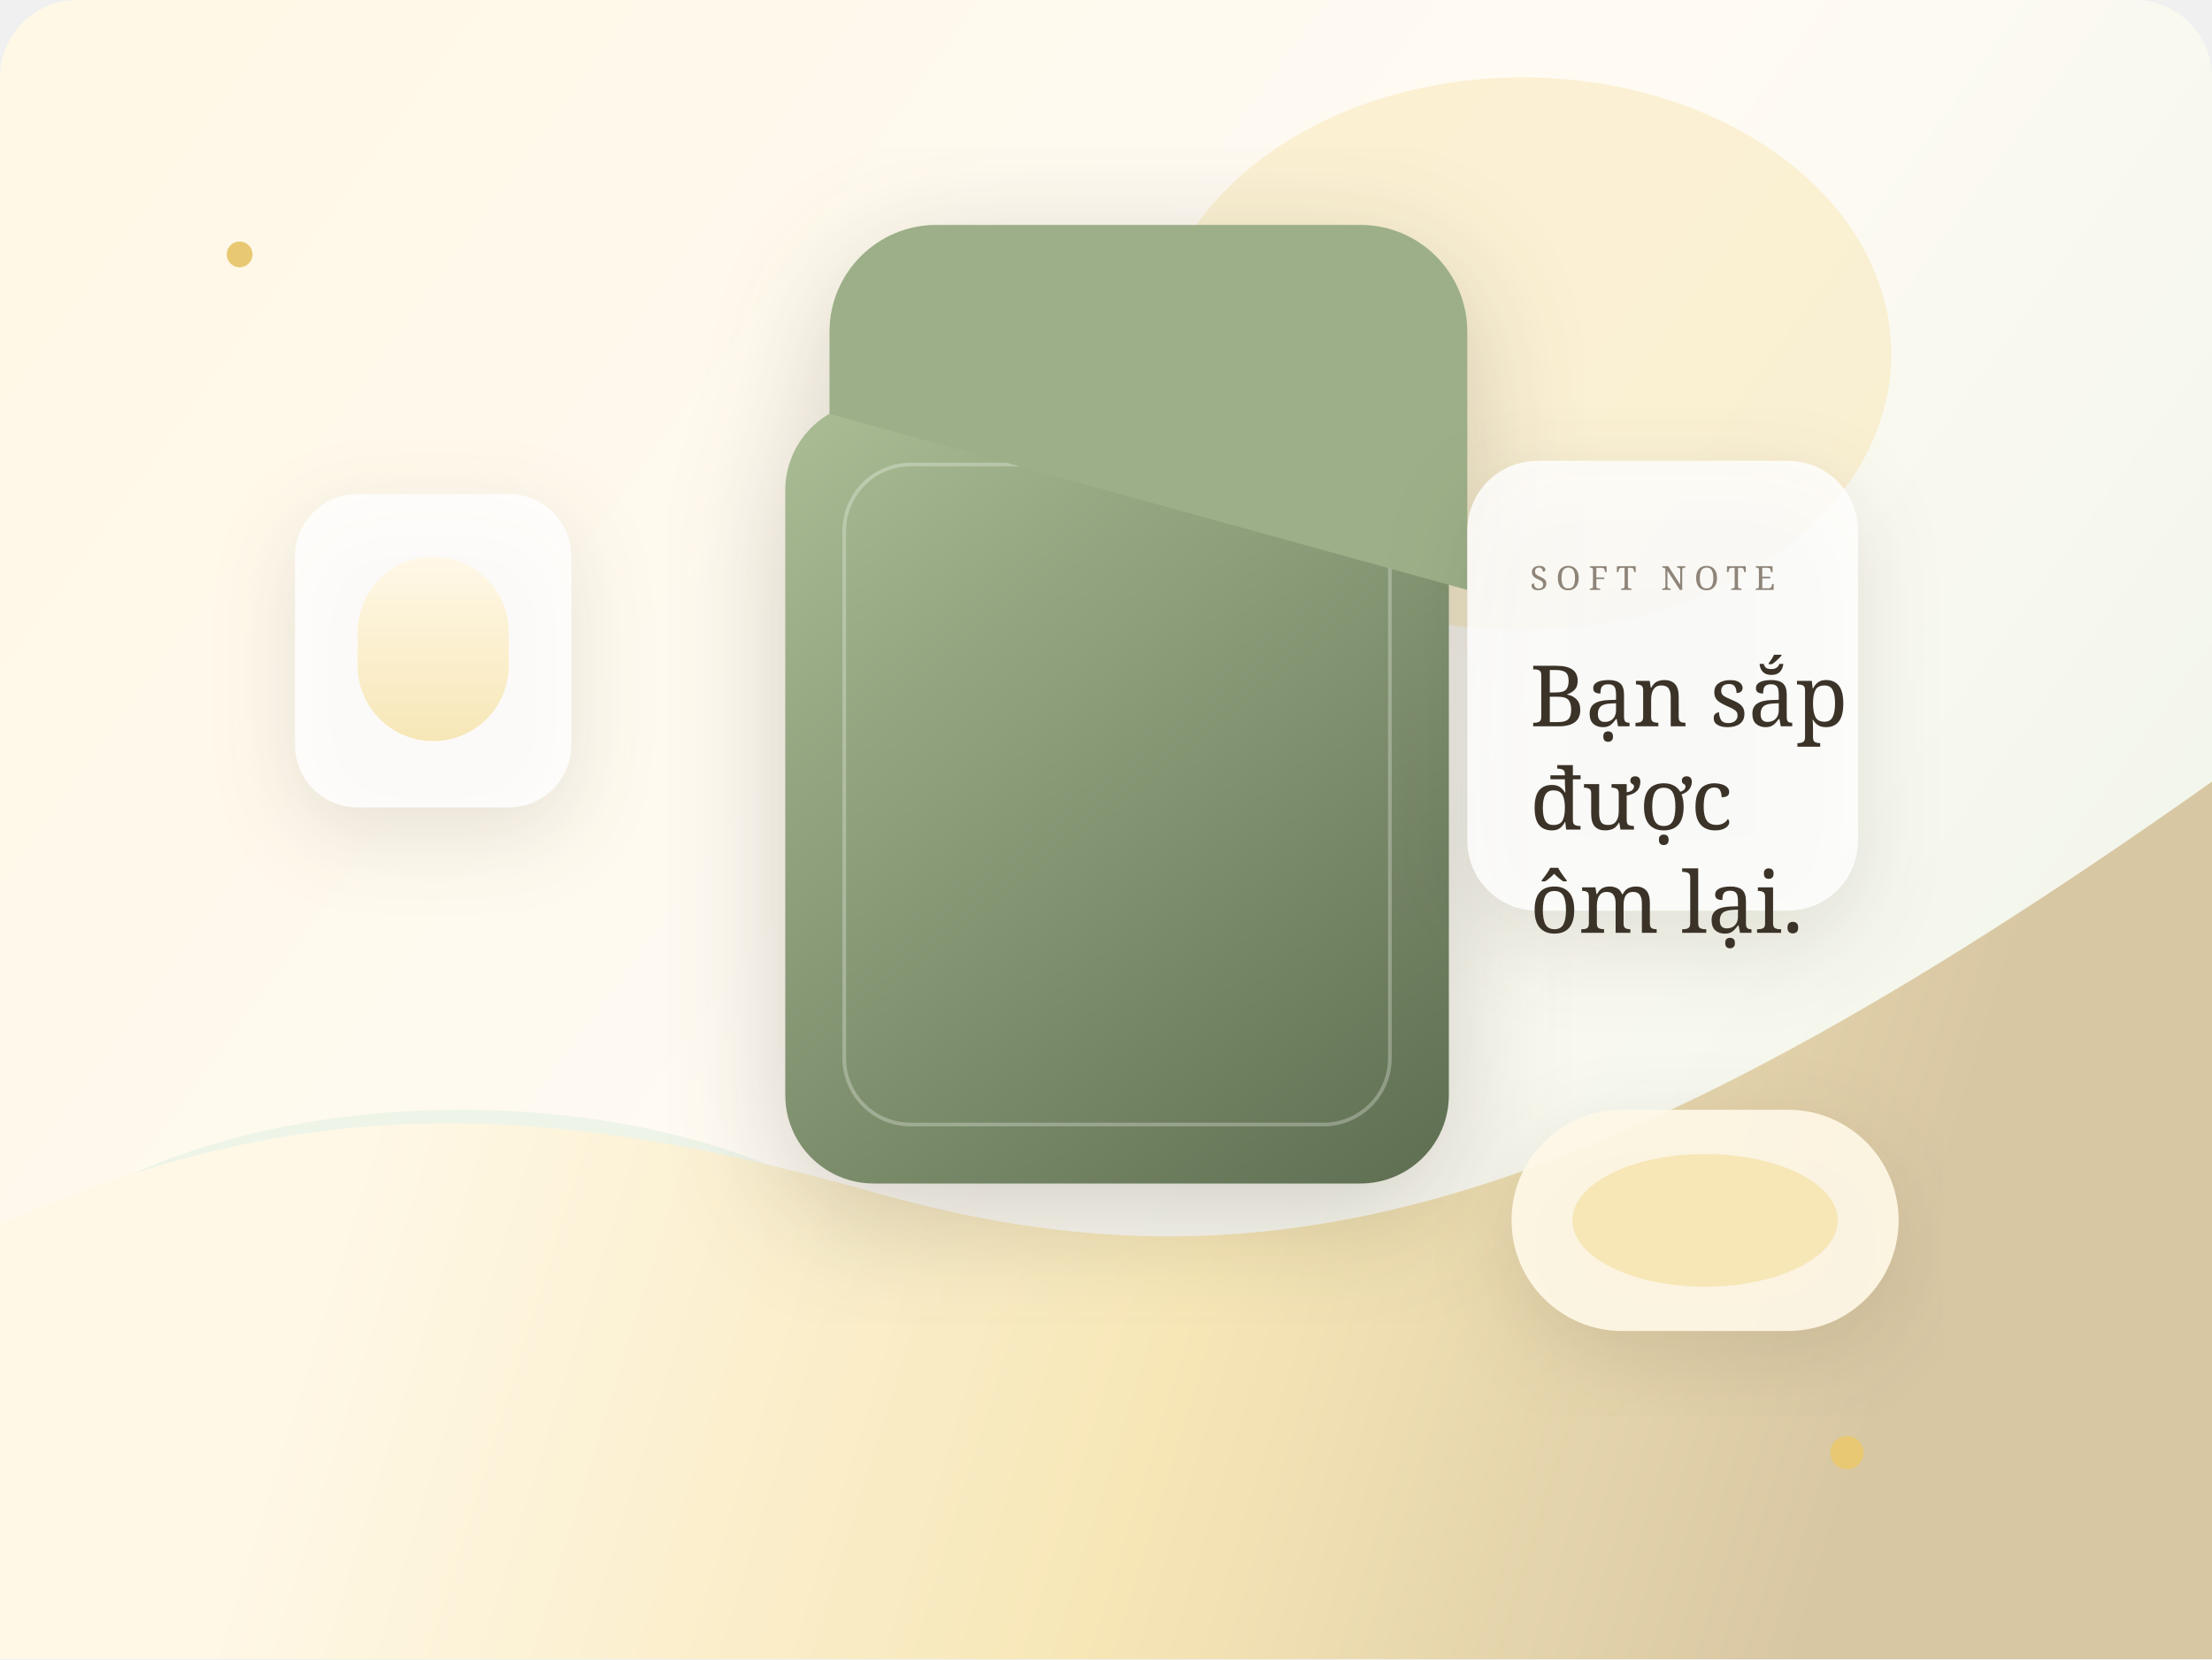
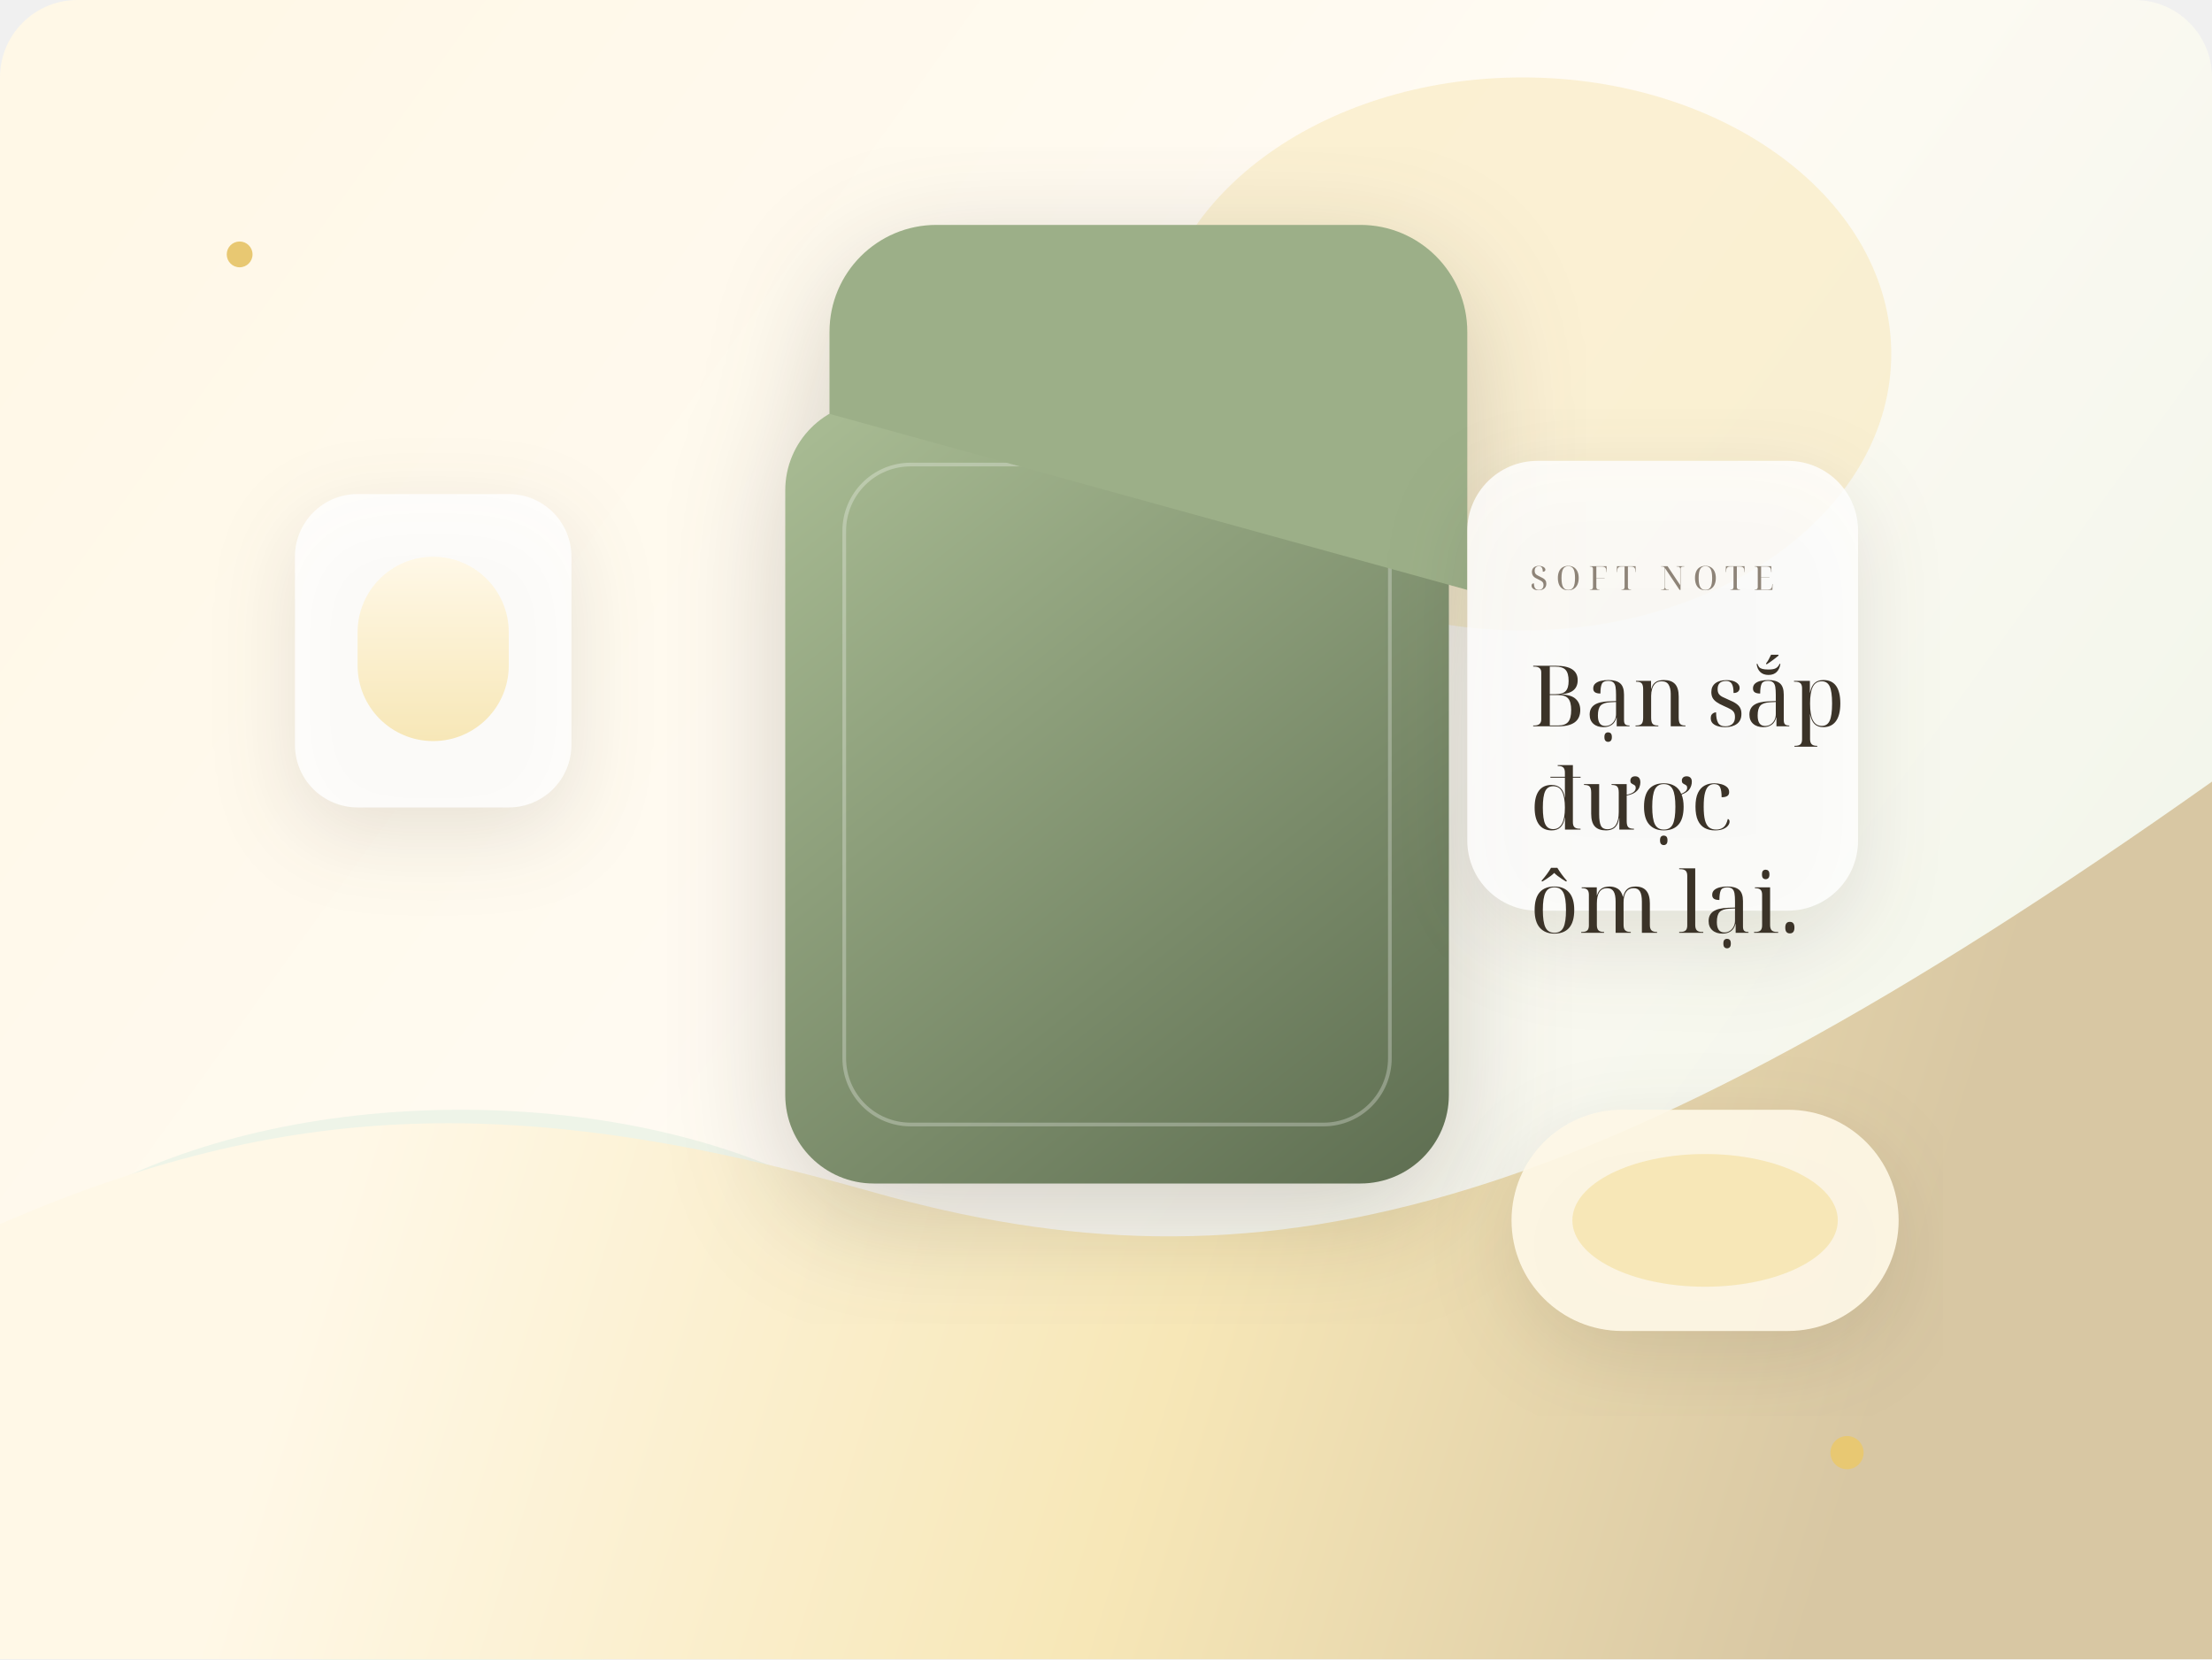
<svg xmlns="http://www.w3.org/2000/svg" width="1200" height="900" viewBox="0 0 1200 900" fill="none">
  <rect width="1200" height="900" rx="42" fill="url(#bg)" />
  <ellipse cx="826" cy="192" rx="200" ry="150" fill="#F7E7B7" fill-opacity="0.55" />
  <ellipse cx="250" cy="754" rx="280" ry="152" fill="#EEF4E8" />
  <path d="M0 664C154.716 596.853 280.967 592.133 473.455 646.63C681.834 705.638 859.545 665.022 1200 424V900H0V664Z" fill="url(#fabric)" />
  <g filter="url(#shadow)">
    <rect x="426" y="218" width="360" height="424" rx="48" fill="url(#box)" />
    <rect x="458" y="252" width="296" height="358" rx="36" stroke="white" stroke-opacity="0.28" stroke-width="2" />
    <path d="M450 180C450 147.967 475.967 122 508 122H738C770.033 122 796 147.967 796 180V320L450 224.5V180Z" fill="#9CAF88" />
  </g>
  <g filter="url(#soft)">
    <rect x="796" y="250" width="212" height="244" rx="38" fill="white" fill-opacity="0.82" />
-     <text x="830" y="320" fill="#8E8478" font-family="Fraunces, serif" font-size="18" letter-spacing="0.24em">SOFT NOTE</text>
-     <text x="830" y="394" fill="#3B3328" font-family="Fraunces, serif" font-size="46">Bạn sắp</text>
-     <text x="830" y="450" fill="#3B3328" font-family="Fraunces, serif" font-size="46">được</text>
-     <text x="830" y="506" fill="#3B3328" font-family="Fraunces, serif" font-size="46">ôm lại.</text>
+     <text x="830" y="320" fill="#8E8478" font-family="Noto Serif Display, serif" font-size="18" letter-spacing="0.24em">SOFT NOTE</text>
+     <text x="830" y="394" fill="#3B3328" font-family="Noto Serif Display, serif" font-size="46">Bạn sắp</text>
+     <text x="830" y="450" fill="#3B3328" font-family="Noto Serif Display, serif" font-size="46">được</text>
+     <text x="830" y="506" fill="#3B3328" font-family="Noto Serif Display, serif" font-size="46">ôm lại.</text>
  </g>
  <g filter="url(#soft)">
    <rect x="160" y="268" width="150" height="170" rx="34" fill="white" fill-opacity="0.82" />
    <rect x="194" y="302" width="82" height="100" rx="41" fill="url(#candle)" />
  </g>
  <g filter="url(#soft)">
    <rect x="820" y="602" width="210" height="120" rx="60" fill="#FFF8E7" fill-opacity="0.92" />
    <ellipse cx="925" cy="662" rx="72" ry="36" fill="#F7E7B7" />
  </g>
  <circle cx="130" cy="138" r="7" fill="#E8C872" />
  <circle cx="1002" cy="788" r="9" fill="#E8C872" />
  <defs>
    <linearGradient id="bg" x1="76" y1="74" x2="1134" y2="838" gradientUnits="userSpaceOnUse">
      <stop stop-color="#FFF8E7" />
      <stop offset="0.5" stop-color="#FFFBF4" />
      <stop offset="1" stop-color="#EEF4E8" />
    </linearGradient>
    <linearGradient id="fabric" x1="194" y1="610" x2="990" y2="856" gradientUnits="userSpaceOnUse">
      <stop stop-color="#FFF8E7" />
      <stop offset="0.55" stop-color="#F7E7B7" />
      <stop offset="1" stop-color="#D8C7A3" />
    </linearGradient>
    <linearGradient id="box" x1="454" y1="226" x2="780" y2="636" gradientUnits="userSpaceOnUse">
      <stop stop-color="#A7BA92" />
      <stop offset="1" stop-color="#5F6F52" />
    </linearGradient>
    <linearGradient id="candle" x1="235" y1="302" x2="235" y2="402" gradientUnits="userSpaceOnUse">
      <stop stop-color="#FFF8E7" />
      <stop offset="1" stop-color="#F7E7B7" />
    </linearGradient>
    <filter id="shadow" x="362" y="80" width="498" height="638" filterUnits="userSpaceOnUse" color-interpolation-filters="sRGB">
      <feFlood flood-opacity="0" result="BackgroundImageFix" />
      <feColorMatrix in="SourceAlpha" type="matrix" values="0 0 0 0 0 0 0 0 0 0 0 0 0 0 0 0 0 0 127 0" result="hardAlpha" />
      <feOffset dy="18" />
      <feGaussianBlur stdDeviation="32" />
      <feColorMatrix type="matrix" values="0 0 0 0 0.231 0 0 0 0 0.2 0 0 0 0 0.157 0 0 0 0.22 0" />
      <feBlend mode="normal" in2="BackgroundImageFix" result="effect1_dropShadow_0_1" />
      <feBlend mode="normal" in="SourceGraphic" in2="effect1_dropShadow_0_1" result="shape" />
    </filter>
    <filter id="soft" x="114" y="222" width="940" height="546" filterUnits="userSpaceOnUse" color-interpolation-filters="sRGB">
      <feFlood flood-opacity="0" result="BackgroundImageFix" />
      <feColorMatrix in="SourceAlpha" type="matrix" values="0 0 0 0 0 0 0 0 0 0 0 0 0 0 0 0 0 0 127 0" result="hardAlpha" />
      <feOffset dy="14" />
      <feGaussianBlur stdDeviation="23" />
      <feColorMatrix type="matrix" values="0 0 0 0 0.231 0 0 0 0 0.2 0 0 0 0 0.157 0 0 0 0.12 0" />
      <feBlend mode="normal" in2="BackgroundImageFix" result="effect1_dropShadow_0_1" />
      <feBlend mode="normal" in="SourceGraphic" in2="effect1_dropShadow_0_1" result="shape" />
    </filter>
  </defs>
</svg>
